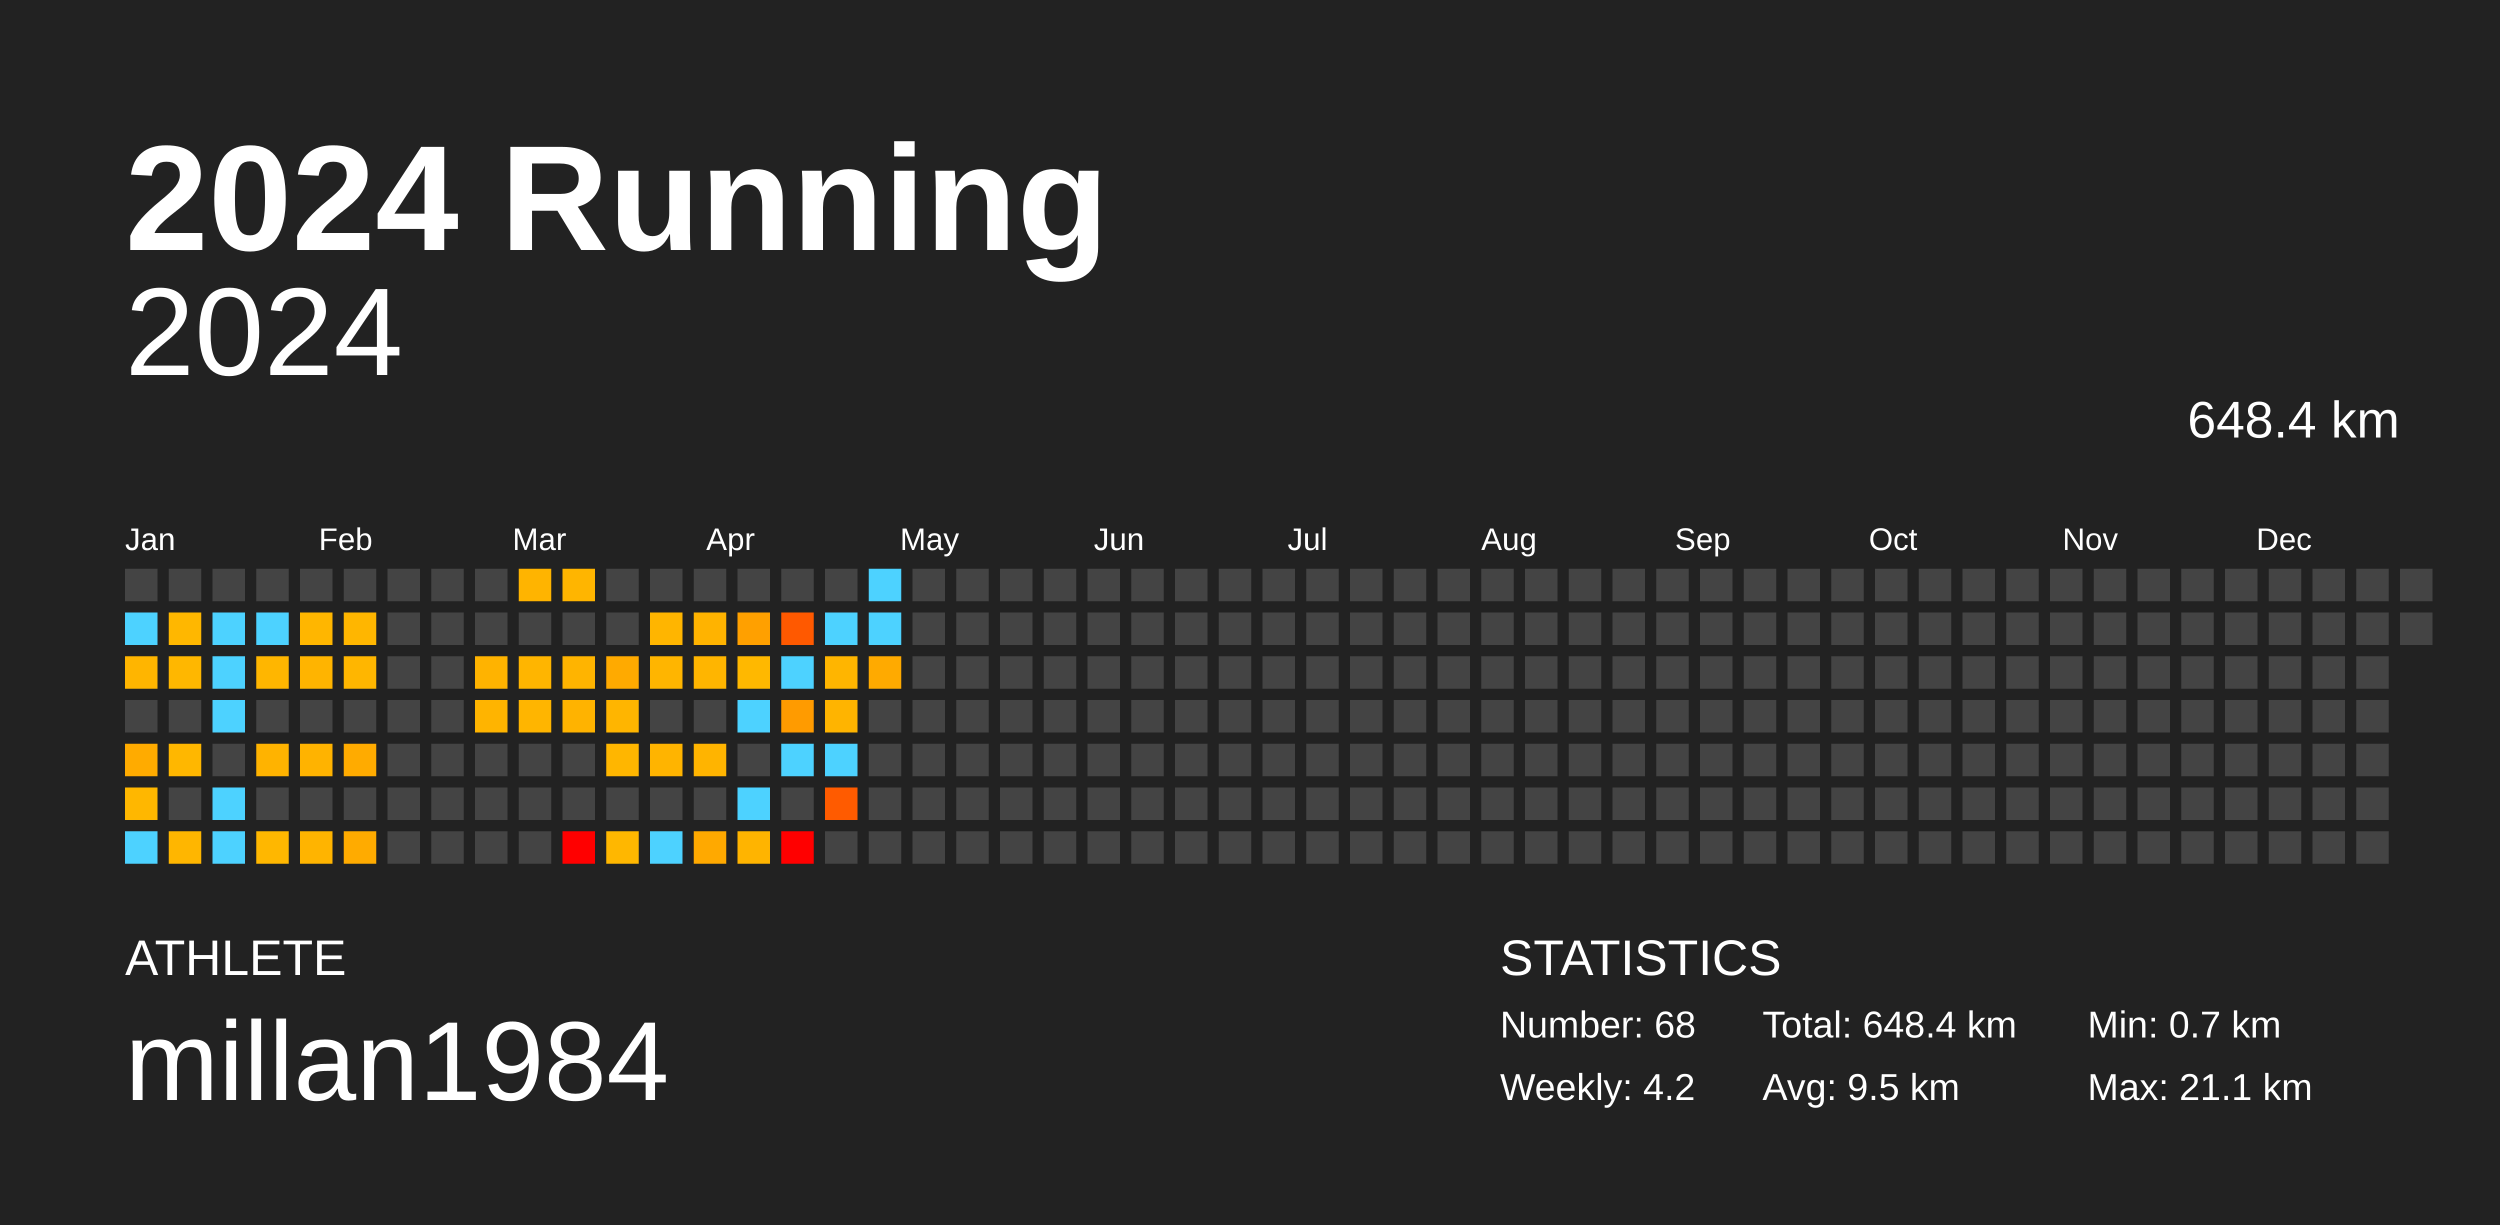
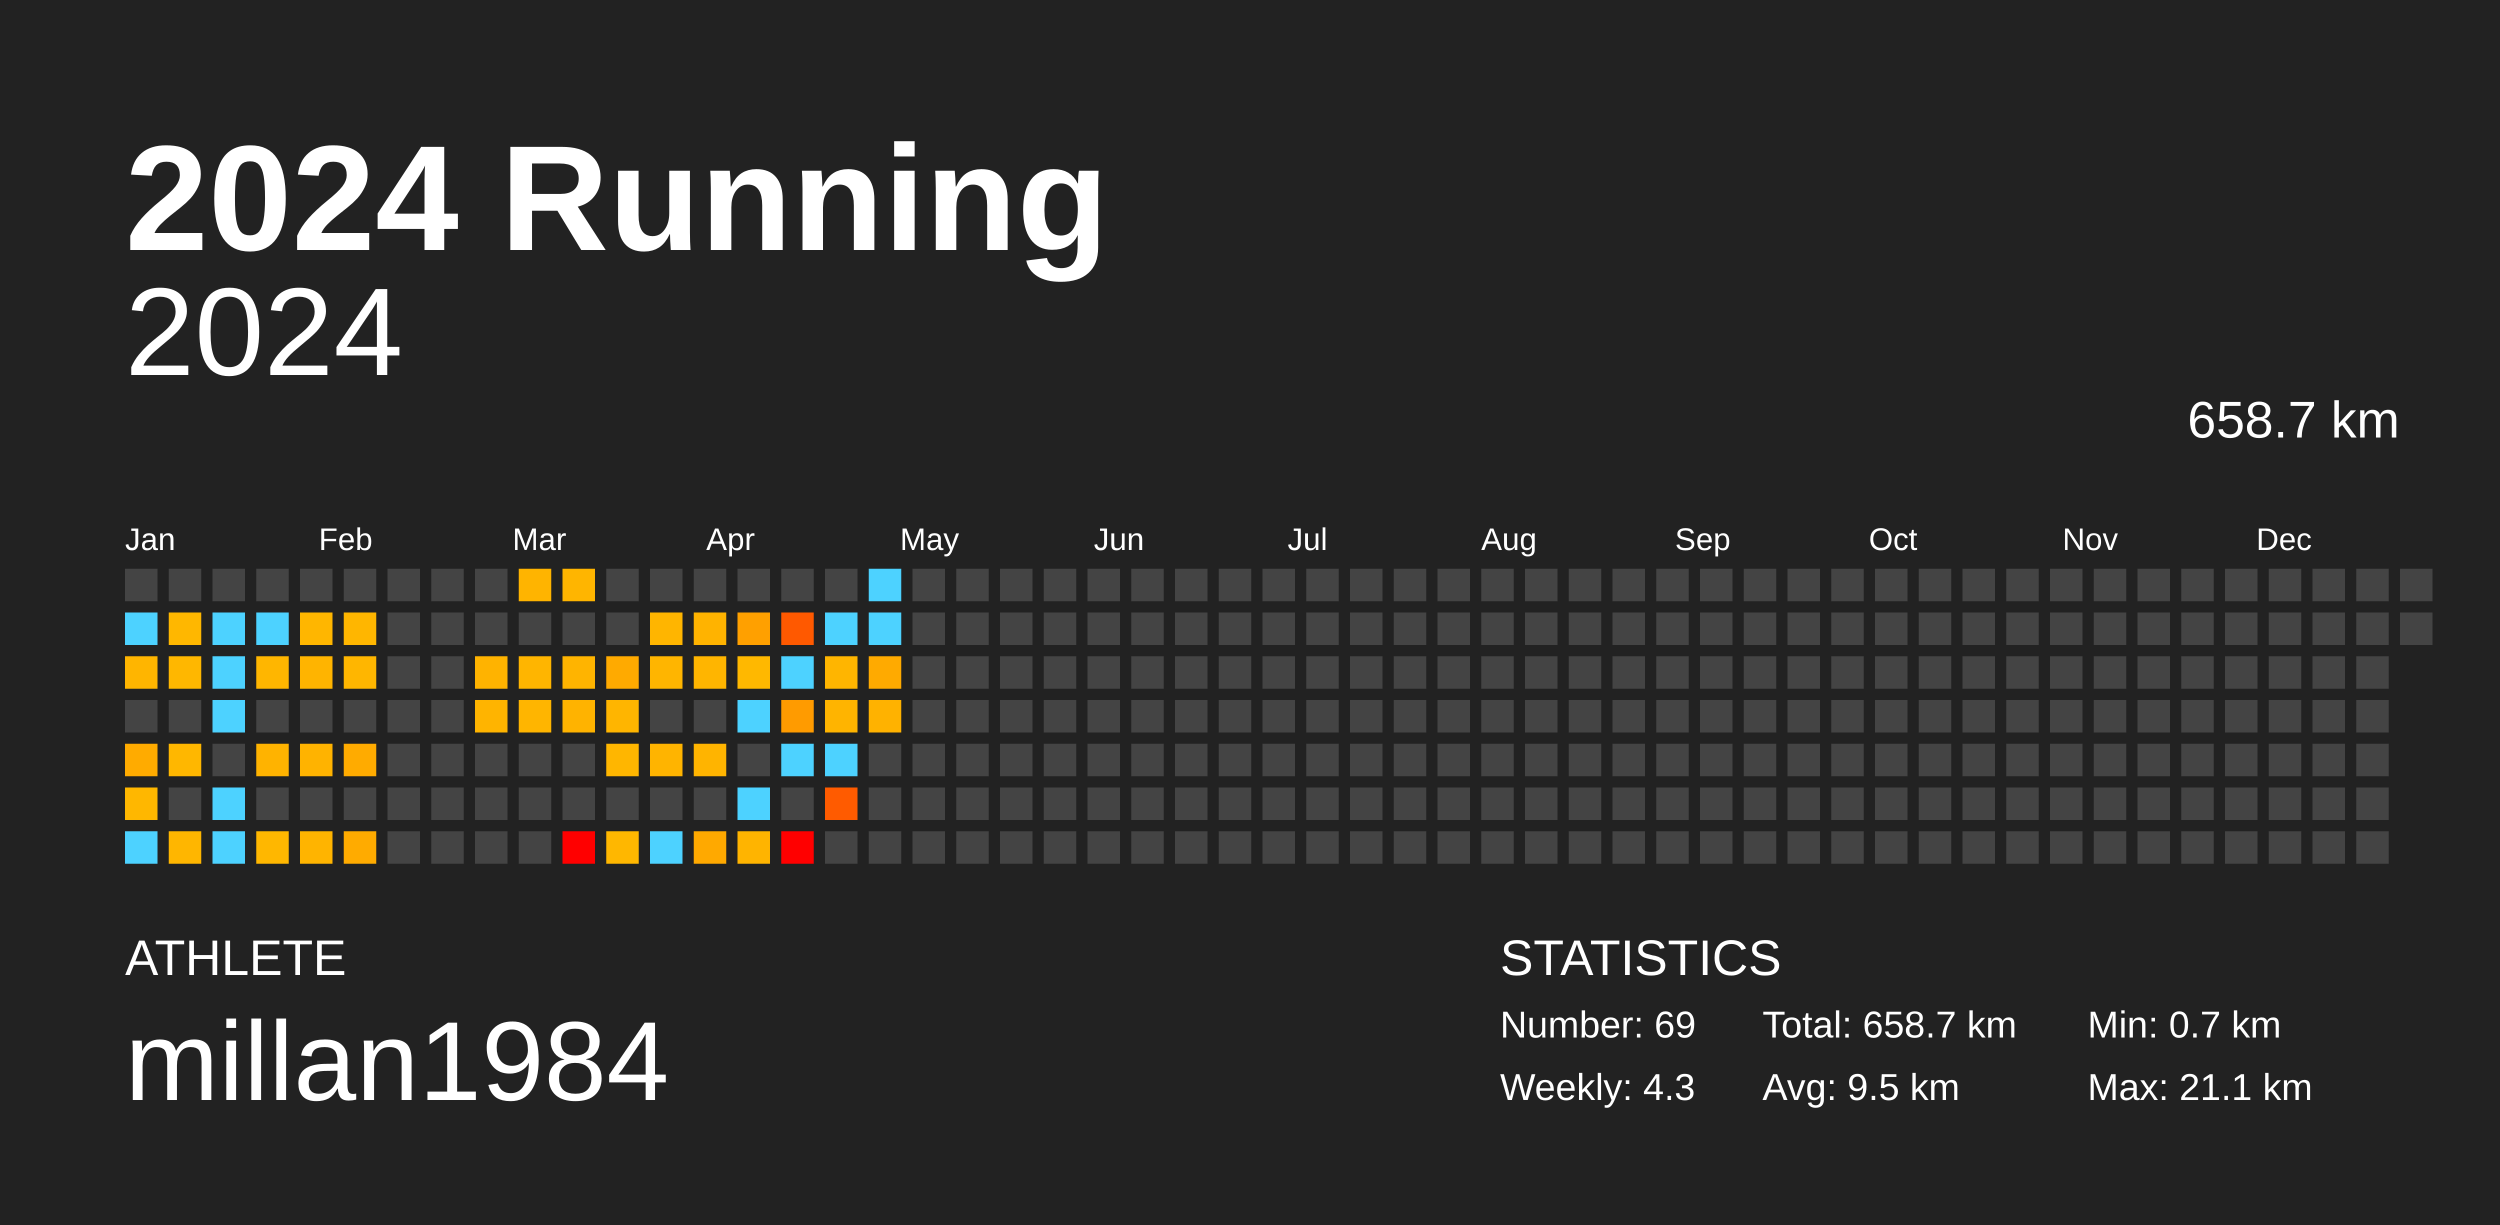
<svg xmlns="http://www.w3.org/2000/svg" baseProfile="full" height="98mm" version="1.1" viewBox="0,0,200,98" width="200mm">
  <defs />
  <rect fill="#222222" height="98" width="200" x="0" y="0" />
  <text fill="#FFFFFF" style="font-size:12px; font-family:Arial; font-weight:bold;" x="10" y="20">2024 Running</text>
  <text fill="#FFFFFF" style="font-size:4px; font-family:Arial" x="10" y="78">ATHLETE</text>
  <text fill="#FFFFFF" style="font-size:9px; font-family:Arial" x="10" y="88">millan1984</text>
  <text fill="#FFFFFF" style="font-size:4px; font-family:Arial" x="120" y="78">STATISTICS</text>
-   <text fill="#FFFFFF" style="font-size:3px; font-family:Arial" x="120" y="83">Number: 68</text>
-   <text fill="#FFFFFF" style="font-size:3px; font-family:Arial" x="120" y="88">Weekly: 4.2</text>
-   <text fill="#FFFFFF" style="font-size:3px; font-family:Arial" x="141" y="83">Total: 648.4 km</text>
+   <text fill="#FFFFFF" style="font-size:3px; font-family:Arial" x="120" y="83">Number: 69</text>
+   <text fill="#FFFFFF" style="font-size:3px; font-family:Arial" x="120" y="88">Weekly: 4.3</text>
+   <text fill="#FFFFFF" style="font-size:3px; font-family:Arial" x="141" y="83">Total: 658.7 km</text>
  <text fill="#FFFFFF" style="font-size:3px; font-family:Arial" x="141" y="88">Avg: 9.5 km</text>
  <text fill="#FFFFFF" style="font-size:3px; font-family:Arial" x="167" y="83">Min: 0.7 km</text>
  <text fill="#FFFFFF" style="font-size:3px; font-family:Arial" x="167" y="88">Max: 21.1 km</text>
  <text alignment-baseline="hanging" fill="#FFFFFF" style="font-size:10.0px; font-family:Arial;" x="10" y="30">2024</text>
-   <text alignment-baseline="hanging" fill="#FFFFFF" style="font-size:4.125px; font-family:Arial;" x="175" y="35">648.4 km</text>
+   <text alignment-baseline="hanging" fill="#FFFFFF" style="font-size:4.125px; font-family:Arial;" x="175" y="35">658.7 km</text>
  <text fill="#FFFFFF" style="font-size:2.5px; font-family:Arial" x="10.0" y="44">Jan</text>
  <text fill="#FFFFFF" style="font-size:2.5px; font-family:Arial" x="25.5" y="44">Feb</text>
  <text fill="#FFFFFF" style="font-size:2.5px; font-family:Arial" x="41.0" y="44">Mar</text>
  <text fill="#FFFFFF" style="font-size:2.5px; font-family:Arial" x="56.5" y="44">Apr</text>
  <text fill="#FFFFFF" style="font-size:2.5px; font-family:Arial" x="72.0" y="44">May</text>
  <text fill="#FFFFFF" style="font-size:2.5px; font-family:Arial" x="87.5" y="44">Jun</text>
  <text fill="#FFFFFF" style="font-size:2.5px; font-family:Arial" x="103.0" y="44">Jul</text>
  <text fill="#FFFFFF" style="font-size:2.5px; font-family:Arial" x="118.5" y="44">Aug</text>
  <text fill="#FFFFFF" style="font-size:2.5px; font-family:Arial" x="134.0" y="44">Sep</text>
  <text fill="#FFFFFF" style="font-size:2.5px; font-family:Arial" x="149.5" y="44">Oct</text>
  <text fill="#FFFFFF" style="font-size:2.5px; font-family:Arial" x="165.0" y="44">Nov</text>
  <text fill="#FFFFFF" style="font-size:2.5px; font-family:Arial" x="180.5" y="44">Dec</text>
  <rect fill="#444444" height="2.6" width="2.6" x="10.0" y="45.5" />
  <rect fill="#4dd2ff" height="2.6" width="2.6" x="10.0" y="49.0" />
  <rect fill="#ffb500" height="2.6" width="2.6" x="10.0" y="52.5" />
  <rect fill="#444444" height="2.6" width="2.6" x="10.0" y="56.0" />
  <rect fill="#ffab00" height="2.6" width="2.6" x="10.0" y="59.5" />
  <rect fill="#ffb700" height="2.6" width="2.6" x="10.0" y="63.0" />
  <rect fill="#4dd2ff" height="2.6" width="2.6" x="10.0" y="66.5" />
  <rect fill="#444444" height="2.6" width="2.6" x="13.5" y="45.5" />
  <rect fill="#ffb700" height="2.6" width="2.6" x="13.5" y="49.0" />
  <rect fill="#ffb700" height="2.6" width="2.6" x="13.5" y="52.5" />
  <rect fill="#444444" height="2.6" width="2.6" x="13.5" y="56.0" />
  <rect fill="#ffb700" height="2.6" width="2.6" x="13.5" y="59.5" />
  <rect fill="#444444" height="2.6" width="2.6" x="13.5" y="63.0" />
  <rect fill="#ffb600" height="2.6" width="2.6" x="13.5" y="66.5" />
  <rect fill="#444444" height="2.6" width="2.6" x="17.0" y="45.5" />
  <rect fill="#4dd2ff" height="2.6" width="2.6" x="17.0" y="49.0" />
  <rect fill="#4dd2ff" height="2.6" width="2.6" x="17.0" y="52.5" />
  <rect fill="#4dd2ff" height="2.6" width="2.6" x="17.0" y="56.0" />
  <rect fill="#444444" height="2.6" width="2.6" x="17.0" y="59.5" />
  <rect fill="#4dd2ff" height="2.6" width="2.6" x="17.0" y="63.0" />
  <rect fill="#4dd2ff" height="2.6" width="2.6" x="17.0" y="66.5" />
  <rect fill="#444444" height="2.6" width="2.6" x="20.5" y="45.5" />
  <rect fill="#4dd2ff" height="2.6" width="2.6" x="20.5" y="49.0" />
  <rect fill="#ffb600" height="2.6" width="2.6" x="20.5" y="52.5" />
  <rect fill="#444444" height="2.6" width="2.6" x="20.5" y="56.0" />
  <rect fill="#ffb300" height="2.6" width="2.6" x="20.5" y="59.5" />
  <rect fill="#444444" height="2.6" width="2.6" x="20.5" y="63.0" />
  <rect fill="#ffb700" height="2.6" width="2.6" x="20.5" y="66.5" />
  <rect fill="#444444" height="2.6" width="2.6" x="24.0" y="45.5" />
  <rect fill="#ffb600" height="2.6" width="2.6" x="24.0" y="49.0" />
  <rect fill="#ffb400" height="2.6" width="2.6" x="24.0" y="52.5" />
  <rect fill="#444444" height="2.6" width="2.6" x="24.0" y="56.0" />
  <rect fill="#ffb300" height="2.6" width="2.6" x="24.0" y="59.5" />
  <rect fill="#444444" height="2.6" width="2.6" x="24.0" y="63.0" />
  <rect fill="#ffb400" height="2.6" width="2.6" x="24.0" y="66.5" />
  <rect fill="#444444" height="2.6" width="2.6" x="27.5" y="45.5" />
  <rect fill="#ffb600" height="2.6" width="2.6" x="27.5" y="49.0" />
  <rect fill="#ffb600" height="2.6" width="2.6" x="27.5" y="52.5" />
  <rect fill="#444444" height="2.6" width="2.6" x="27.5" y="56.0" />
  <rect fill="#ffab00" height="2.6" width="2.6" x="27.5" y="59.5" />
  <rect fill="#444444" height="2.6" width="2.6" x="27.5" y="63.0" />
  <rect fill="#ffab00" height="2.6" width="2.6" x="27.5" y="66.5" />
  <rect fill="#444444" height="2.6" width="2.6" x="31.0" y="45.5" />
  <rect fill="#444444" height="2.6" width="2.6" x="31.0" y="49.0" />
  <rect fill="#444444" height="2.6" width="2.6" x="31.0" y="52.5" />
  <rect fill="#444444" height="2.6" width="2.6" x="31.0" y="56.0" />
  <rect fill="#444444" height="2.6" width="2.6" x="31.0" y="59.5" />
  <rect fill="#444444" height="2.6" width="2.6" x="31.0" y="63.0" />
  <rect fill="#444444" height="2.6" width="2.6" x="31.0" y="66.5" />
  <rect fill="#444444" height="2.6" width="2.6" x="34.5" y="45.5" />
  <rect fill="#444444" height="2.6" width="2.6" x="34.5" y="49.0" />
  <rect fill="#444444" height="2.6" width="2.6" x="34.5" y="52.5" />
  <rect fill="#444444" height="2.6" width="2.6" x="34.5" y="56.0" />
  <rect fill="#444444" height="2.6" width="2.6" x="34.5" y="59.5" />
  <rect fill="#444444" height="2.6" width="2.6" x="34.5" y="63.0" />
  <rect fill="#444444" height="2.6" width="2.6" x="34.5" y="66.5" />
  <rect fill="#444444" height="2.6" width="2.6" x="38.0" y="45.5" />
  <rect fill="#444444" height="2.6" width="2.6" x="38.0" y="49.0" />
  <rect fill="#ffb300" height="2.6" width="2.6" x="38.0" y="52.5" />
  <rect fill="#ffb400" height="2.6" width="2.6" x="38.0" y="56.0" />
  <rect fill="#444444" height="2.6" width="2.6" x="38.0" y="59.5" />
  <rect fill="#444444" height="2.6" width="2.6" x="38.0" y="63.0" />
  <rect fill="#444444" height="2.6" width="2.6" x="38.0" y="66.5" />
  <rect fill="#ffb400" height="2.6" width="2.6" x="41.5" y="45.5" />
  <rect fill="#444444" height="2.6" width="2.6" x="41.5" y="49.0" />
  <rect fill="#ffb500" height="2.6" width="2.6" x="41.5" y="52.5" />
  <rect fill="#ffb500" height="2.6" width="2.6" x="41.5" y="56.0" />
  <rect fill="#444444" height="2.6" width="2.6" x="41.5" y="59.5" />
  <rect fill="#444444" height="2.6" width="2.6" x="41.5" y="63.0" />
  <rect fill="#444444" height="2.6" width="2.6" x="41.5" y="66.5" />
  <rect fill="#ffb500" height="2.6" width="2.6" x="45.0" y="45.5" />
  <rect fill="#444444" height="2.6" width="2.6" x="45.0" y="49.0" />
  <rect fill="#ffb400" height="2.6" width="2.6" x="45.0" y="52.5" />
  <rect fill="#ffb300" height="2.6" width="2.6" x="45.0" y="56.0" />
  <rect fill="#444444" height="2.6" width="2.6" x="45.0" y="59.5" />
  <rect fill="#444444" height="2.6" width="2.6" x="45.0" y="63.0" />
  <rect fill="red" height="2.6" width="2.6" x="45.0" y="66.5" />
  <rect fill="#444444" height="2.6" width="2.6" x="48.5" y="45.5" />
  <rect fill="#444444" height="2.6" width="2.6" x="48.5" y="49.0" />
  <rect fill="#ffaa00" height="2.6" width="2.6" x="48.5" y="52.5" />
  <rect fill="#ffb500" height="2.6" width="2.6" x="48.5" y="56.0" />
  <rect fill="#ffb600" height="2.6" width="2.6" x="48.5" y="59.5" />
  <rect fill="#444444" height="2.6" width="2.6" x="48.5" y="63.0" />
  <rect fill="#ffb700" height="2.6" width="2.6" x="48.5" y="66.5" />
  <rect fill="#444444" height="2.6" width="2.6" x="52.0" y="45.5" />
  <rect fill="#ffb500" height="2.6" width="2.6" x="52.0" y="49.0" />
  <rect fill="#ffb500" height="2.6" width="2.6" x="52.0" y="52.5" />
  <rect fill="#444444" height="2.6" width="2.6" x="52.0" y="56.0" />
  <rect fill="#ffb400" height="2.6" width="2.6" x="52.0" y="59.5" />
  <rect fill="#444444" height="2.6" width="2.6" x="52.0" y="63.0" />
  <rect fill="#4dd2ff" height="2.6" width="2.6" x="52.0" y="66.5" />
  <rect fill="#444444" height="2.6" width="2.6" x="55.5" y="45.5" />
  <rect fill="#ffb300" height="2.6" width="2.6" x="55.5" y="49.0" />
  <rect fill="#ffb500" height="2.6" width="2.6" x="55.5" y="52.5" />
  <rect fill="#444444" height="2.6" width="2.6" x="55.5" y="56.0" />
  <rect fill="#ffb400" height="2.6" width="2.6" x="55.5" y="59.5" />
  <rect fill="#444444" height="2.6" width="2.6" x="55.5" y="63.0" />
  <rect fill="#ffa900" height="2.6" width="2.6" x="55.5" y="66.5" />
  <rect fill="#444444" height="2.6" width="2.6" x="59.0" y="45.5" />
  <rect fill="#ffa000" height="2.6" width="2.6" x="59.0" y="49.0" />
  <rect fill="#ffb800" height="2.6" width="2.6" x="59.0" y="52.5" />
  <rect fill="#4dd2ff" height="2.6" width="2.6" x="59.0" y="56.0" />
  <rect fill="#444444" height="2.6" width="2.6" x="59.0" y="59.5" />
  <rect fill="#4dd2ff" height="2.6" width="2.6" x="59.0" y="63.0" />
  <rect fill="#ffb400" height="2.6" width="2.6" x="59.0" y="66.5" />
  <rect fill="#444444" height="2.6" width="2.6" x="62.5" y="45.5" />
  <rect fill="#ff5900" height="2.6" width="2.6" x="62.5" y="49.0" />
  <rect fill="#4dd2ff" height="2.6" width="2.6" x="62.5" y="52.5" />
  <rect fill="#ff9b00" height="2.6" width="2.6" x="62.5" y="56.0" />
  <rect fill="#4dd2ff" height="2.6" width="2.6" x="62.5" y="59.5" />
  <rect fill="#444444" height="2.6" width="2.6" x="62.5" y="63.0" />
  <rect fill="red" height="2.6" width="2.6" x="62.5" y="66.5" />
  <rect fill="#444444" height="2.6" width="2.6" x="66.0" y="45.5" />
  <rect fill="#4dd2ff" height="2.6" width="2.6" x="66.0" y="49.0" />
  <rect fill="#ffb500" height="2.6" width="2.6" x="66.0" y="52.5" />
  <rect fill="#ffb400" height="2.6" width="2.6" x="66.0" y="56.0" />
  <rect fill="#4dd2ff" height="2.6" width="2.6" x="66.0" y="59.5" />
  <rect fill="#ff5b00" height="2.6" width="2.6" x="66.0" y="63.0" />
  <rect fill="#444444" height="2.6" width="2.6" x="66.0" y="66.5" />
  <rect fill="#4dd2ff" height="2.6" width="2.6" x="69.5" y="45.5" />
  <rect fill="#4dd2ff" height="2.6" width="2.6" x="69.5" y="49.0" />
  <rect fill="#ffaa00" height="2.6" width="2.6" x="69.5" y="52.5" />
-   <rect fill="#444444" height="2.6" width="2.6" x="69.5" y="56.0" />
+   <rect fill="#ffb200" height="2.6" width="2.6" x="69.5" y="56.0" />
  <rect fill="#444444" height="2.6" width="2.6" x="69.5" y="59.5" />
  <rect fill="#444444" height="2.6" width="2.6" x="69.5" y="63.0" />
  <rect fill="#444444" height="2.6" width="2.6" x="69.5" y="66.5" />
  <rect fill="#444444" height="2.6" width="2.6" x="73.0" y="45.5" />
  <rect fill="#444444" height="2.6" width="2.6" x="73.0" y="49.0" />
  <rect fill="#444444" height="2.6" width="2.6" x="73.0" y="52.5" />
  <rect fill="#444444" height="2.6" width="2.6" x="73.0" y="56.0" />
  <rect fill="#444444" height="2.6" width="2.6" x="73.0" y="59.5" />
  <rect fill="#444444" height="2.6" width="2.6" x="73.0" y="63.0" />
  <rect fill="#444444" height="2.6" width="2.6" x="73.0" y="66.5" />
  <rect fill="#444444" height="2.6" width="2.6" x="76.5" y="45.5" />
  <rect fill="#444444" height="2.6" width="2.6" x="76.5" y="49.0" />
  <rect fill="#444444" height="2.6" width="2.6" x="76.5" y="52.5" />
  <rect fill="#444444" height="2.6" width="2.6" x="76.5" y="56.0" />
  <rect fill="#444444" height="2.6" width="2.6" x="76.5" y="59.5" />
  <rect fill="#444444" height="2.6" width="2.6" x="76.5" y="63.0" />
  <rect fill="#444444" height="2.6" width="2.6" x="76.5" y="66.5" />
  <rect fill="#444444" height="2.6" width="2.6" x="80.0" y="45.5" />
  <rect fill="#444444" height="2.6" width="2.6" x="80.0" y="49.0" />
  <rect fill="#444444" height="2.6" width="2.6" x="80.0" y="52.5" />
  <rect fill="#444444" height="2.6" width="2.6" x="80.0" y="56.0" />
  <rect fill="#444444" height="2.6" width="2.6" x="80.0" y="59.5" />
  <rect fill="#444444" height="2.6" width="2.6" x="80.0" y="63.0" />
  <rect fill="#444444" height="2.6" width="2.6" x="80.0" y="66.5" />
  <rect fill="#444444" height="2.6" width="2.6" x="83.5" y="45.5" />
  <rect fill="#444444" height="2.6" width="2.6" x="83.5" y="49.0" />
  <rect fill="#444444" height="2.6" width="2.6" x="83.5" y="52.5" />
  <rect fill="#444444" height="2.6" width="2.6" x="83.5" y="56.0" />
  <rect fill="#444444" height="2.6" width="2.6" x="83.5" y="59.5" />
  <rect fill="#444444" height="2.6" width="2.6" x="83.5" y="63.0" />
  <rect fill="#444444" height="2.6" width="2.6" x="83.5" y="66.5" />
  <rect fill="#444444" height="2.6" width="2.6" x="87.0" y="45.5" />
  <rect fill="#444444" height="2.6" width="2.6" x="87.0" y="49.0" />
  <rect fill="#444444" height="2.6" width="2.6" x="87.0" y="52.5" />
  <rect fill="#444444" height="2.6" width="2.6" x="87.0" y="56.0" />
  <rect fill="#444444" height="2.6" width="2.6" x="87.0" y="59.5" />
  <rect fill="#444444" height="2.6" width="2.6" x="87.0" y="63.0" />
  <rect fill="#444444" height="2.6" width="2.6" x="87.0" y="66.5" />
  <rect fill="#444444" height="2.6" width="2.6" x="90.5" y="45.5" />
  <rect fill="#444444" height="2.6" width="2.6" x="90.5" y="49.0" />
  <rect fill="#444444" height="2.6" width="2.6" x="90.5" y="52.5" />
  <rect fill="#444444" height="2.6" width="2.6" x="90.5" y="56.0" />
  <rect fill="#444444" height="2.6" width="2.6" x="90.5" y="59.5" />
  <rect fill="#444444" height="2.6" width="2.6" x="90.5" y="63.0" />
  <rect fill="#444444" height="2.6" width="2.6" x="90.5" y="66.5" />
  <rect fill="#444444" height="2.6" width="2.6" x="94.0" y="45.5" />
  <rect fill="#444444" height="2.6" width="2.6" x="94.0" y="49.0" />
  <rect fill="#444444" height="2.6" width="2.6" x="94.0" y="52.5" />
  <rect fill="#444444" height="2.6" width="2.6" x="94.0" y="56.0" />
  <rect fill="#444444" height="2.6" width="2.6" x="94.0" y="59.5" />
  <rect fill="#444444" height="2.6" width="2.6" x="94.0" y="63.0" />
  <rect fill="#444444" height="2.6" width="2.6" x="94.0" y="66.5" />
  <rect fill="#444444" height="2.6" width="2.6" x="97.5" y="45.5" />
  <rect fill="#444444" height="2.6" width="2.6" x="97.5" y="49.0" />
  <rect fill="#444444" height="2.6" width="2.6" x="97.5" y="52.5" />
  <rect fill="#444444" height="2.6" width="2.6" x="97.5" y="56.0" />
  <rect fill="#444444" height="2.6" width="2.6" x="97.5" y="59.5" />
  <rect fill="#444444" height="2.6" width="2.6" x="97.5" y="63.0" />
  <rect fill="#444444" height="2.6" width="2.6" x="97.5" y="66.5" />
  <rect fill="#444444" height="2.6" width="2.6" x="101.0" y="45.5" />
  <rect fill="#444444" height="2.6" width="2.6" x="101.0" y="49.0" />
  <rect fill="#444444" height="2.6" width="2.6" x="101.0" y="52.5" />
  <rect fill="#444444" height="2.6" width="2.6" x="101.0" y="56.0" />
  <rect fill="#444444" height="2.6" width="2.6" x="101.0" y="59.5" />
  <rect fill="#444444" height="2.6" width="2.6" x="101.0" y="63.0" />
  <rect fill="#444444" height="2.6" width="2.6" x="101.0" y="66.5" />
  <rect fill="#444444" height="2.6" width="2.6" x="104.5" y="45.5" />
  <rect fill="#444444" height="2.6" width="2.6" x="104.5" y="49.0" />
  <rect fill="#444444" height="2.6" width="2.6" x="104.5" y="52.5" />
  <rect fill="#444444" height="2.6" width="2.6" x="104.5" y="56.0" />
  <rect fill="#444444" height="2.6" width="2.6" x="104.5" y="59.5" />
  <rect fill="#444444" height="2.6" width="2.6" x="104.5" y="63.0" />
  <rect fill="#444444" height="2.6" width="2.6" x="104.5" y="66.5" />
  <rect fill="#444444" height="2.6" width="2.6" x="108.0" y="45.5" />
  <rect fill="#444444" height="2.6" width="2.6" x="108.0" y="49.0" />
  <rect fill="#444444" height="2.6" width="2.6" x="108.0" y="52.5" />
  <rect fill="#444444" height="2.6" width="2.6" x="108.0" y="56.0" />
  <rect fill="#444444" height="2.6" width="2.6" x="108.0" y="59.5" />
  <rect fill="#444444" height="2.6" width="2.6" x="108.0" y="63.0" />
  <rect fill="#444444" height="2.6" width="2.6" x="108.0" y="66.5" />
  <rect fill="#444444" height="2.6" width="2.6" x="111.5" y="45.5" />
  <rect fill="#444444" height="2.6" width="2.6" x="111.5" y="49.0" />
  <rect fill="#444444" height="2.6" width="2.6" x="111.5" y="52.5" />
  <rect fill="#444444" height="2.6" width="2.6" x="111.5" y="56.0" />
  <rect fill="#444444" height="2.6" width="2.6" x="111.5" y="59.5" />
  <rect fill="#444444" height="2.6" width="2.6" x="111.5" y="63.0" />
  <rect fill="#444444" height="2.6" width="2.6" x="111.5" y="66.5" />
  <rect fill="#444444" height="2.6" width="2.6" x="115.0" y="45.5" />
  <rect fill="#444444" height="2.6" width="2.6" x="115.0" y="49.0" />
  <rect fill="#444444" height="2.6" width="2.6" x="115.0" y="52.5" />
  <rect fill="#444444" height="2.6" width="2.6" x="115.0" y="56.0" />
  <rect fill="#444444" height="2.6" width="2.6" x="115.0" y="59.5" />
  <rect fill="#444444" height="2.6" width="2.6" x="115.0" y="63.0" />
  <rect fill="#444444" height="2.6" width="2.6" x="115.0" y="66.5" />
  <rect fill="#444444" height="2.6" width="2.6" x="118.5" y="45.5" />
  <rect fill="#444444" height="2.6" width="2.6" x="118.5" y="49.0" />
  <rect fill="#444444" height="2.6" width="2.6" x="118.5" y="52.5" />
  <rect fill="#444444" height="2.6" width="2.6" x="118.5" y="56.0" />
  <rect fill="#444444" height="2.6" width="2.6" x="118.5" y="59.5" />
  <rect fill="#444444" height="2.6" width="2.6" x="118.5" y="63.0" />
  <rect fill="#444444" height="2.6" width="2.6" x="118.5" y="66.5" />
  <rect fill="#444444" height="2.6" width="2.6" x="122.0" y="45.5" />
  <rect fill="#444444" height="2.6" width="2.6" x="122.0" y="49.0" />
  <rect fill="#444444" height="2.6" width="2.6" x="122.0" y="52.5" />
  <rect fill="#444444" height="2.6" width="2.6" x="122.0" y="56.0" />
  <rect fill="#444444" height="2.6" width="2.6" x="122.0" y="59.5" />
  <rect fill="#444444" height="2.6" width="2.6" x="122.0" y="63.0" />
  <rect fill="#444444" height="2.6" width="2.6" x="122.0" y="66.5" />
  <rect fill="#444444" height="2.6" width="2.6" x="125.5" y="45.5" />
  <rect fill="#444444" height="2.6" width="2.6" x="125.5" y="49.0" />
  <rect fill="#444444" height="2.6" width="2.6" x="125.5" y="52.5" />
  <rect fill="#444444" height="2.6" width="2.6" x="125.5" y="56.0" />
  <rect fill="#444444" height="2.6" width="2.6" x="125.5" y="59.5" />
  <rect fill="#444444" height="2.6" width="2.6" x="125.5" y="63.0" />
  <rect fill="#444444" height="2.6" width="2.6" x="125.5" y="66.5" />
  <rect fill="#444444" height="2.6" width="2.6" x="129.0" y="45.5" />
  <rect fill="#444444" height="2.6" width="2.6" x="129.0" y="49.0" />
  <rect fill="#444444" height="2.6" width="2.6" x="129.0" y="52.5" />
  <rect fill="#444444" height="2.6" width="2.6" x="129.0" y="56.0" />
  <rect fill="#444444" height="2.6" width="2.6" x="129.0" y="59.5" />
  <rect fill="#444444" height="2.6" width="2.6" x="129.0" y="63.0" />
  <rect fill="#444444" height="2.6" width="2.6" x="129.0" y="66.5" />
  <rect fill="#444444" height="2.6" width="2.6" x="132.5" y="45.5" />
  <rect fill="#444444" height="2.6" width="2.6" x="132.5" y="49.0" />
  <rect fill="#444444" height="2.6" width="2.6" x="132.5" y="52.5" />
  <rect fill="#444444" height="2.6" width="2.6" x="132.5" y="56.0" />
  <rect fill="#444444" height="2.6" width="2.6" x="132.5" y="59.5" />
  <rect fill="#444444" height="2.6" width="2.6" x="132.5" y="63.0" />
  <rect fill="#444444" height="2.6" width="2.6" x="132.5" y="66.5" />
  <rect fill="#444444" height="2.6" width="2.6" x="136.0" y="45.5" />
  <rect fill="#444444" height="2.6" width="2.6" x="136.0" y="49.0" />
  <rect fill="#444444" height="2.6" width="2.6" x="136.0" y="52.5" />
  <rect fill="#444444" height="2.6" width="2.6" x="136.0" y="56.0" />
  <rect fill="#444444" height="2.6" width="2.6" x="136.0" y="59.5" />
  <rect fill="#444444" height="2.6" width="2.6" x="136.0" y="63.0" />
  <rect fill="#444444" height="2.6" width="2.6" x="136.0" y="66.5" />
  <rect fill="#444444" height="2.6" width="2.6" x="139.5" y="45.5" />
  <rect fill="#444444" height="2.6" width="2.6" x="139.5" y="49.0" />
  <rect fill="#444444" height="2.6" width="2.6" x="139.5" y="52.5" />
  <rect fill="#444444" height="2.6" width="2.6" x="139.5" y="56.0" />
  <rect fill="#444444" height="2.6" width="2.6" x="139.5" y="59.5" />
  <rect fill="#444444" height="2.6" width="2.6" x="139.5" y="63.0" />
  <rect fill="#444444" height="2.6" width="2.6" x="139.5" y="66.5" />
  <rect fill="#444444" height="2.6" width="2.6" x="143.0" y="45.5" />
  <rect fill="#444444" height="2.6" width="2.6" x="143.0" y="49.0" />
  <rect fill="#444444" height="2.6" width="2.6" x="143.0" y="52.5" />
  <rect fill="#444444" height="2.6" width="2.6" x="143.0" y="56.0" />
  <rect fill="#444444" height="2.6" width="2.6" x="143.0" y="59.5" />
  <rect fill="#444444" height="2.6" width="2.6" x="143.0" y="63.0" />
  <rect fill="#444444" height="2.6" width="2.6" x="143.0" y="66.5" />
  <rect fill="#444444" height="2.6" width="2.6" x="146.5" y="45.5" />
  <rect fill="#444444" height="2.6" width="2.6" x="146.5" y="49.0" />
  <rect fill="#444444" height="2.6" width="2.6" x="146.5" y="52.5" />
  <rect fill="#444444" height="2.6" width="2.6" x="146.5" y="56.0" />
  <rect fill="#444444" height="2.6" width="2.6" x="146.5" y="59.5" />
  <rect fill="#444444" height="2.6" width="2.6" x="146.5" y="63.0" />
  <rect fill="#444444" height="2.6" width="2.6" x="146.5" y="66.5" />
  <rect fill="#444444" height="2.6" width="2.6" x="150.0" y="45.5" />
  <rect fill="#444444" height="2.6" width="2.6" x="150.0" y="49.0" />
  <rect fill="#444444" height="2.6" width="2.6" x="150.0" y="52.5" />
  <rect fill="#444444" height="2.6" width="2.6" x="150.0" y="56.0" />
  <rect fill="#444444" height="2.6" width="2.6" x="150.0" y="59.5" />
  <rect fill="#444444" height="2.6" width="2.6" x="150.0" y="63.0" />
  <rect fill="#444444" height="2.6" width="2.6" x="150.0" y="66.5" />
  <rect fill="#444444" height="2.6" width="2.6" x="153.5" y="45.5" />
  <rect fill="#444444" height="2.6" width="2.6" x="153.5" y="49.0" />
  <rect fill="#444444" height="2.6" width="2.6" x="153.5" y="52.5" />
  <rect fill="#444444" height="2.6" width="2.6" x="153.5" y="56.0" />
  <rect fill="#444444" height="2.6" width="2.6" x="153.5" y="59.5" />
  <rect fill="#444444" height="2.6" width="2.6" x="153.5" y="63.0" />
  <rect fill="#444444" height="2.6" width="2.6" x="153.5" y="66.5" />
  <rect fill="#444444" height="2.6" width="2.6" x="157.0" y="45.5" />
  <rect fill="#444444" height="2.6" width="2.6" x="157.0" y="49.0" />
  <rect fill="#444444" height="2.6" width="2.6" x="157.0" y="52.5" />
  <rect fill="#444444" height="2.6" width="2.6" x="157.0" y="56.0" />
  <rect fill="#444444" height="2.6" width="2.6" x="157.0" y="59.5" />
  <rect fill="#444444" height="2.6" width="2.6" x="157.0" y="63.0" />
  <rect fill="#444444" height="2.6" width="2.6" x="157.0" y="66.5" />
  <rect fill="#444444" height="2.6" width="2.6" x="160.5" y="45.5" />
  <rect fill="#444444" height="2.6" width="2.6" x="160.5" y="49.0" />
  <rect fill="#444444" height="2.6" width="2.6" x="160.5" y="52.5" />
  <rect fill="#444444" height="2.6" width="2.6" x="160.5" y="56.0" />
  <rect fill="#444444" height="2.6" width="2.6" x="160.5" y="59.5" />
  <rect fill="#444444" height="2.6" width="2.6" x="160.5" y="63.0" />
  <rect fill="#444444" height="2.6" width="2.6" x="160.5" y="66.5" />
  <rect fill="#444444" height="2.6" width="2.6" x="164.0" y="45.5" />
  <rect fill="#444444" height="2.6" width="2.6" x="164.0" y="49.0" />
  <rect fill="#444444" height="2.6" width="2.6" x="164.0" y="52.5" />
  <rect fill="#444444" height="2.6" width="2.6" x="164.0" y="56.0" />
  <rect fill="#444444" height="2.6" width="2.6" x="164.0" y="59.5" />
  <rect fill="#444444" height="2.6" width="2.6" x="164.0" y="63.0" />
  <rect fill="#444444" height="2.6" width="2.6" x="164.0" y="66.5" />
  <rect fill="#444444" height="2.6" width="2.6" x="167.5" y="45.5" />
  <rect fill="#444444" height="2.6" width="2.6" x="167.5" y="49.0" />
  <rect fill="#444444" height="2.6" width="2.6" x="167.5" y="52.5" />
  <rect fill="#444444" height="2.6" width="2.6" x="167.5" y="56.0" />
  <rect fill="#444444" height="2.6" width="2.6" x="167.5" y="59.5" />
  <rect fill="#444444" height="2.6" width="2.6" x="167.5" y="63.0" />
  <rect fill="#444444" height="2.6" width="2.6" x="167.5" y="66.5" />
  <rect fill="#444444" height="2.6" width="2.6" x="171.0" y="45.5" />
  <rect fill="#444444" height="2.6" width="2.6" x="171.0" y="49.0" />
  <rect fill="#444444" height="2.6" width="2.6" x="171.0" y="52.5" />
  <rect fill="#444444" height="2.6" width="2.6" x="171.0" y="56.0" />
  <rect fill="#444444" height="2.6" width="2.6" x="171.0" y="59.5" />
  <rect fill="#444444" height="2.6" width="2.6" x="171.0" y="63.0" />
  <rect fill="#444444" height="2.6" width="2.6" x="171.0" y="66.5" />
  <rect fill="#444444" height="2.6" width="2.6" x="174.5" y="45.5" />
  <rect fill="#444444" height="2.6" width="2.6" x="174.5" y="49.0" />
  <rect fill="#444444" height="2.6" width="2.6" x="174.5" y="52.5" />
  <rect fill="#444444" height="2.6" width="2.6" x="174.5" y="56.0" />
  <rect fill="#444444" height="2.6" width="2.6" x="174.5" y="59.5" />
  <rect fill="#444444" height="2.6" width="2.6" x="174.5" y="63.0" />
  <rect fill="#444444" height="2.6" width="2.6" x="174.5" y="66.5" />
  <rect fill="#444444" height="2.6" width="2.6" x="178.0" y="45.5" />
  <rect fill="#444444" height="2.6" width="2.6" x="178.0" y="49.0" />
  <rect fill="#444444" height="2.6" width="2.6" x="178.0" y="52.5" />
  <rect fill="#444444" height="2.6" width="2.6" x="178.0" y="56.0" />
  <rect fill="#444444" height="2.6" width="2.6" x="178.0" y="59.5" />
  <rect fill="#444444" height="2.6" width="2.6" x="178.0" y="63.0" />
  <rect fill="#444444" height="2.6" width="2.6" x="178.0" y="66.5" />
  <rect fill="#444444" height="2.6" width="2.6" x="181.5" y="45.5" />
  <rect fill="#444444" height="2.6" width="2.6" x="181.5" y="49.0" />
  <rect fill="#444444" height="2.6" width="2.6" x="181.5" y="52.5" />
  <rect fill="#444444" height="2.6" width="2.6" x="181.5" y="56.0" />
  <rect fill="#444444" height="2.6" width="2.6" x="181.5" y="59.5" />
  <rect fill="#444444" height="2.6" width="2.6" x="181.5" y="63.0" />
  <rect fill="#444444" height="2.6" width="2.6" x="181.5" y="66.5" />
  <rect fill="#444444" height="2.6" width="2.6" x="185.0" y="45.5" />
  <rect fill="#444444" height="2.6" width="2.6" x="185.0" y="49.0" />
  <rect fill="#444444" height="2.6" width="2.6" x="185.0" y="52.5" />
  <rect fill="#444444" height="2.6" width="2.6" x="185.0" y="56.0" />
  <rect fill="#444444" height="2.6" width="2.6" x="185.0" y="59.5" />
  <rect fill="#444444" height="2.6" width="2.6" x="185.0" y="63.0" />
  <rect fill="#444444" height="2.6" width="2.6" x="185.0" y="66.5" />
  <rect fill="#444444" height="2.6" width="2.6" x="188.5" y="45.5" />
  <rect fill="#444444" height="2.6" width="2.6" x="188.5" y="49.0" />
  <rect fill="#444444" height="2.6" width="2.6" x="188.5" y="52.5" />
  <rect fill="#444444" height="2.6" width="2.6" x="188.5" y="56.0" />
  <rect fill="#444444" height="2.6" width="2.6" x="188.5" y="59.5" />
  <rect fill="#444444" height="2.6" width="2.6" x="188.5" y="63.0" />
  <rect fill="#444444" height="2.6" width="2.6" x="188.5" y="66.5" />
  <rect fill="#444444" height="2.6" width="2.6" x="192.0" y="45.5" />
  <rect fill="#444444" height="2.6" width="2.6" x="192.0" y="49.0" />
</svg>
